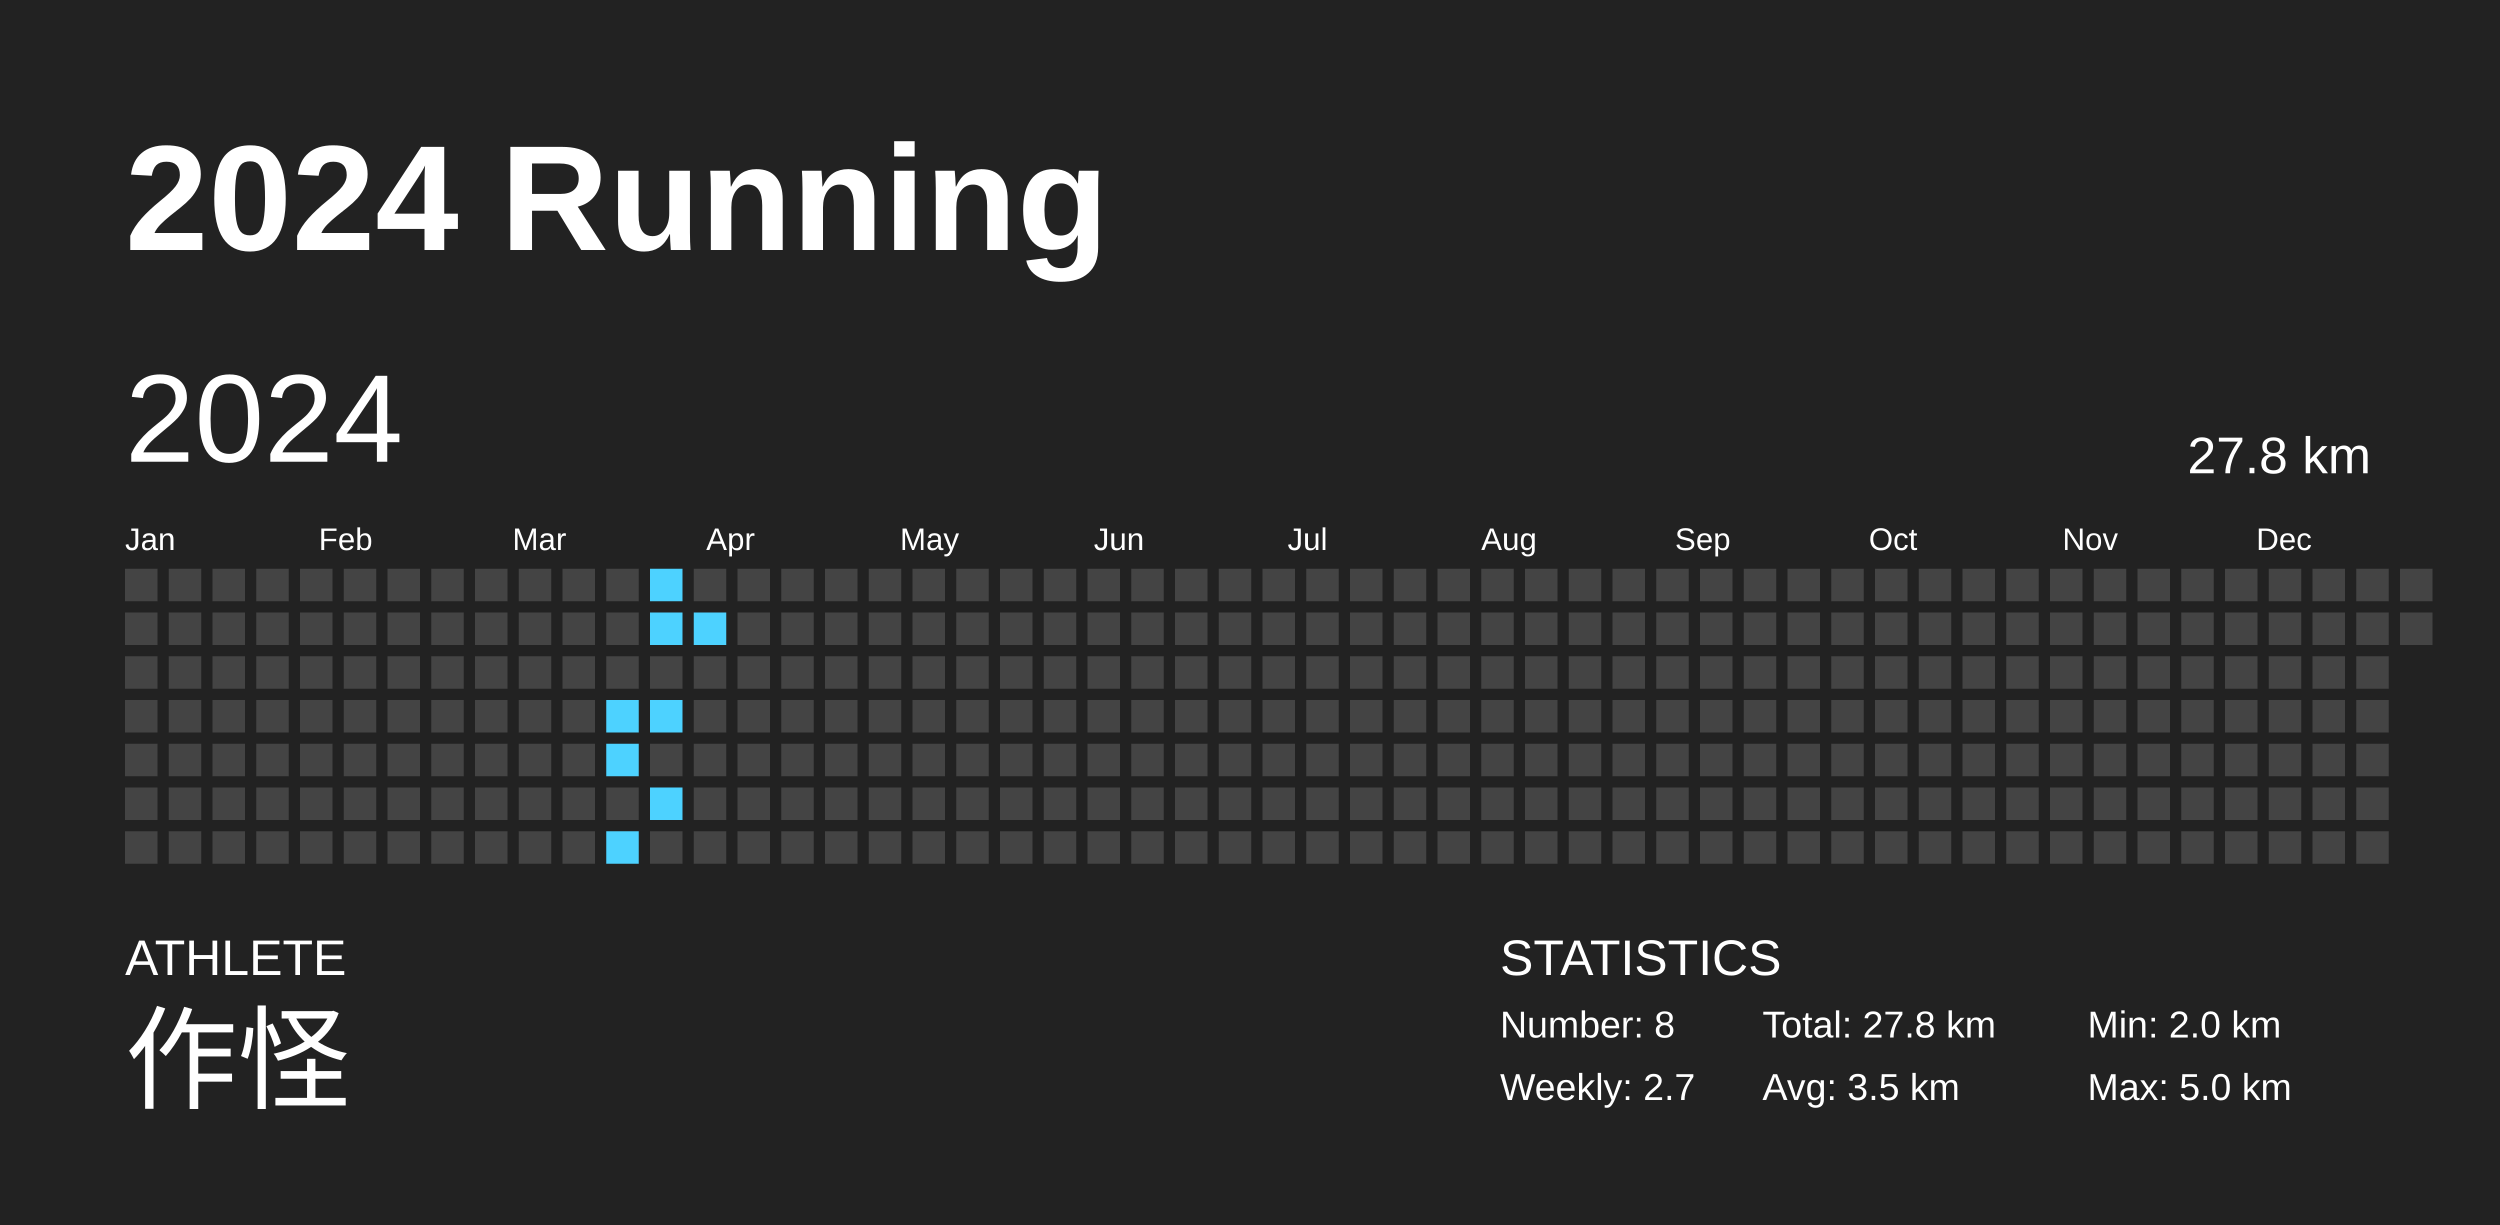
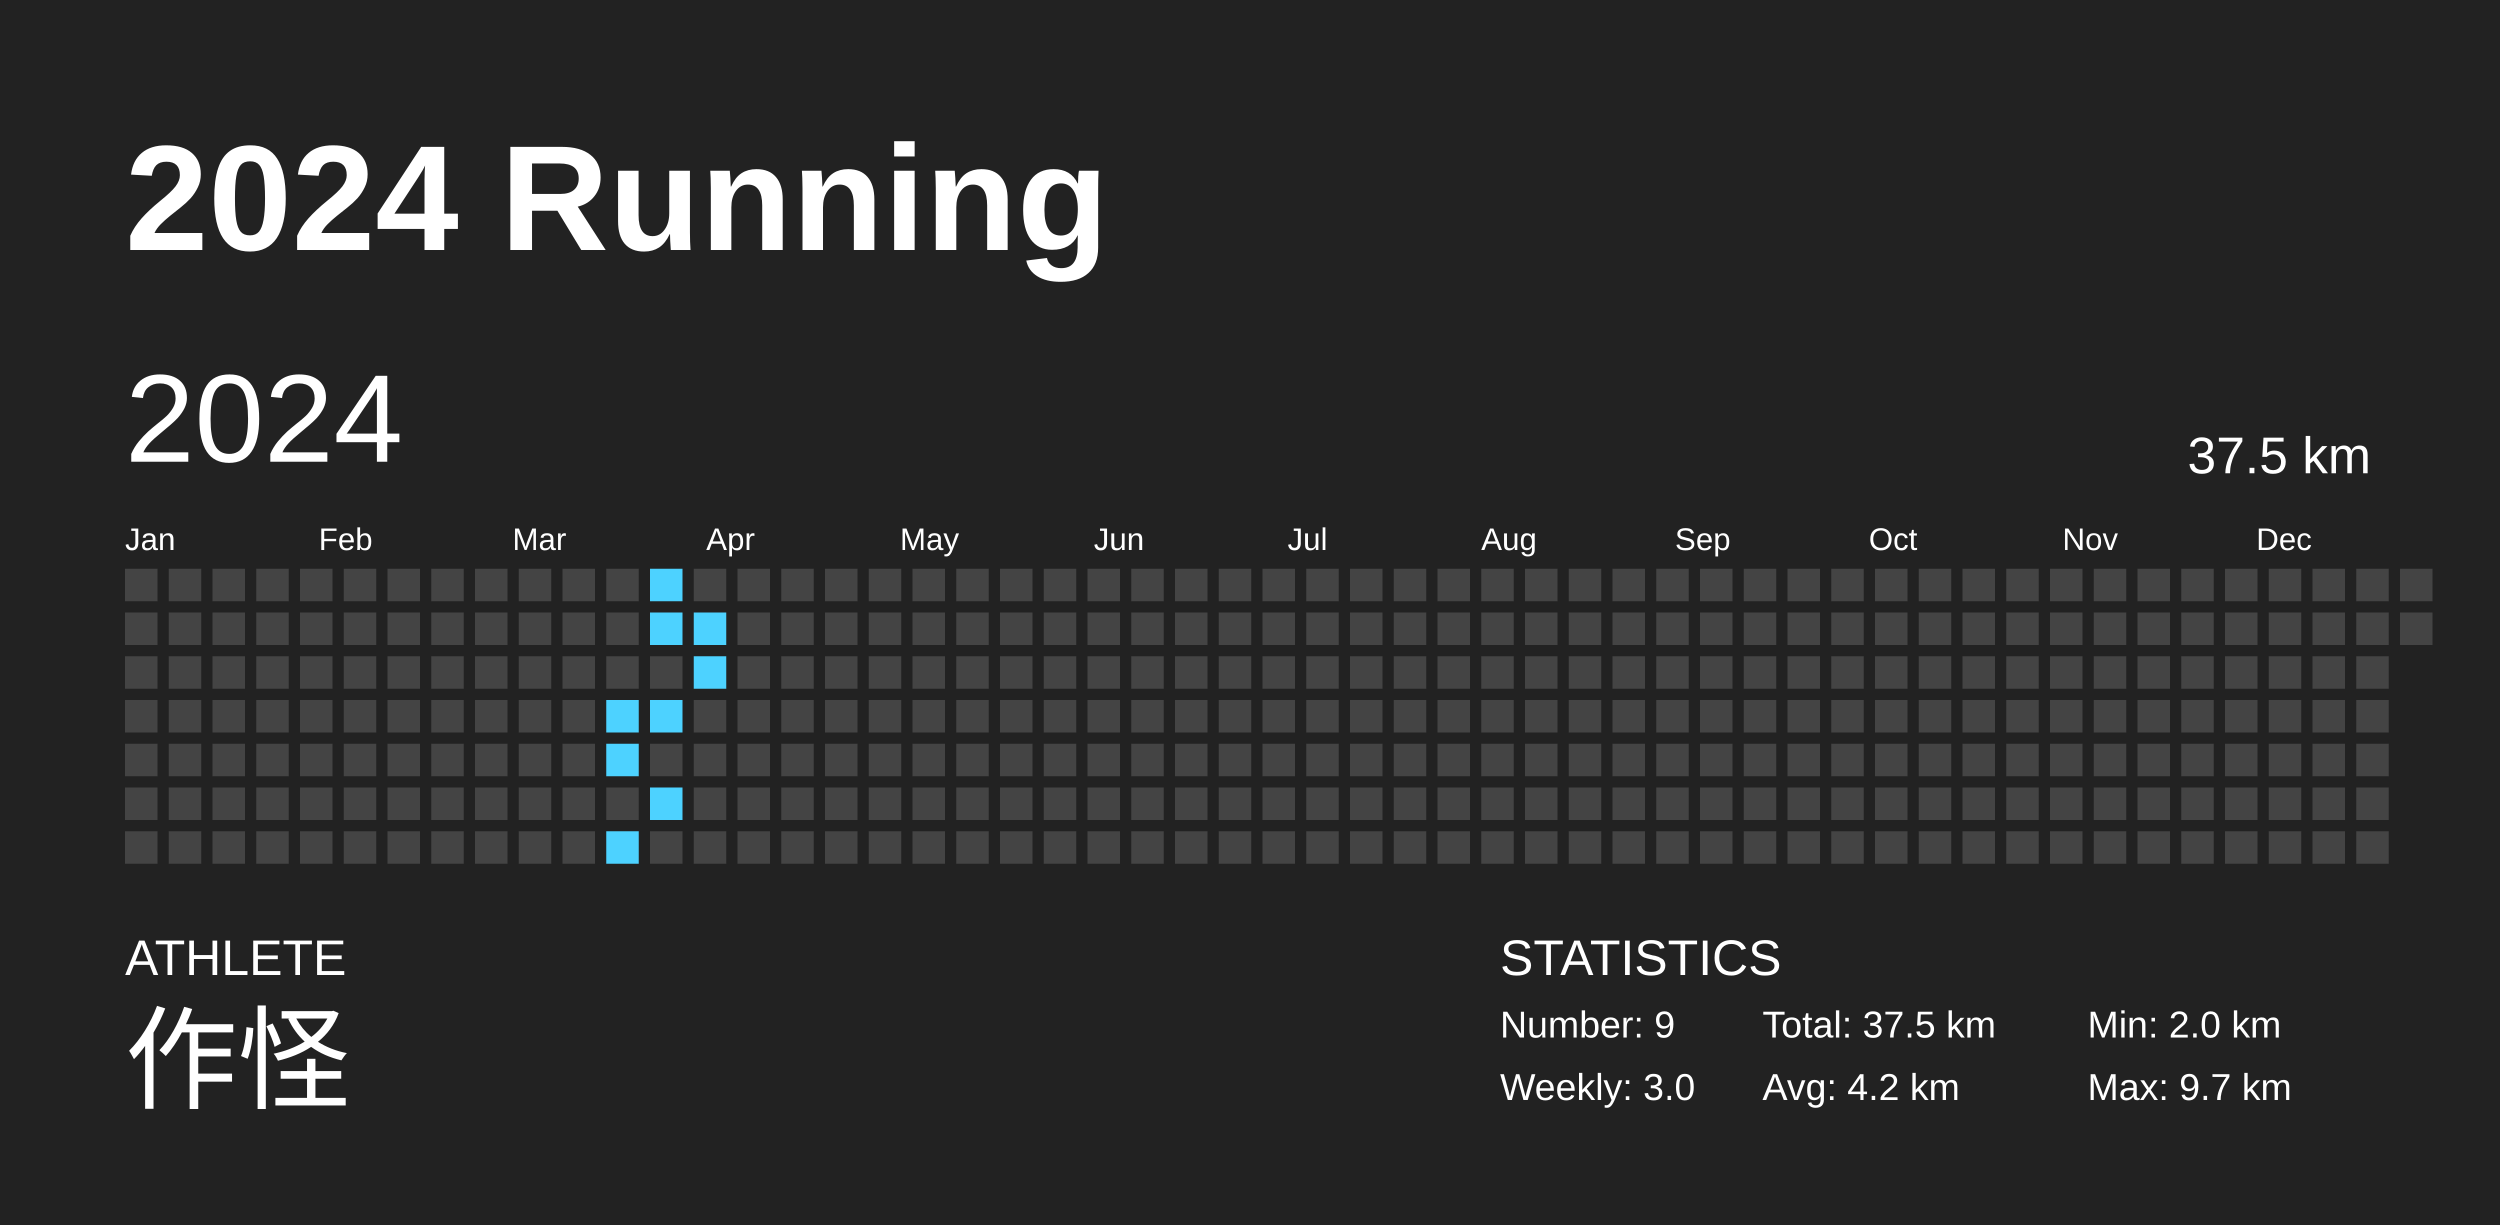
<svg xmlns="http://www.w3.org/2000/svg" baseProfile="full" height="98mm" version="1.1" viewBox="0,0,200,98" width="200mm">
  <defs />
  <rect fill="#222222" height="98" width="200" x="0" y="0" />
  <text fill="#FFFFFF" style="font-size:12px; font-family:Arial; font-weight:bold;" x="10" y="20">2024 Running</text>
  <text fill="#FFFFFF" style="font-size:4px; font-family:Arial" x="10" y="78">ATHLETE</text>
  <text fill="#FFFFFF" style="font-size:9px; font-family:Arial" x="10" y="88">作怪</text>
  <text fill="#FFFFFF" style="font-size:4px; font-family:Arial" x="120" y="78">STATISTICS</text>
-   <text fill="#FFFFFF" style="font-size:3px; font-family:Arial" x="120" y="83">Number: 8</text>
-   <text fill="#FFFFFF" style="font-size:3px; font-family:Arial" x="120" y="88">Weekly: 2.7</text>
-   <text fill="#FFFFFF" style="font-size:3px; font-family:Arial" x="141" y="83">Total: 27.8 km</text>
-   <text fill="#FFFFFF" style="font-size:3px; font-family:Arial" x="141" y="88">Avg: 3.5 km</text>
+   <text fill="#FFFFFF" style="font-size:3px; font-family:Arial" x="120" y="83">Number: 9</text>
+   <text fill="#FFFFFF" style="font-size:3px; font-family:Arial" x="120" y="88">Weekly: 3.0</text>
+   <text fill="#FFFFFF" style="font-size:3px; font-family:Arial" x="141" y="83">Total: 37.5 km</text>
+   <text fill="#FFFFFF" style="font-size:3px; font-family:Arial" x="141" y="88">Avg: 4.2 km</text>
  <text fill="#FFFFFF" style="font-size:3px; font-family:Arial" x="167" y="83">Min: 2.0 km</text>
-   <text fill="#FFFFFF" style="font-size:3px; font-family:Arial" x="167" y="88">Max: 5.0 km</text>
+   <text fill="#FFFFFF" style="font-size:3px; font-family:Arial" x="167" y="88">Max: 9.7 km</text>
  <text dominant-baseline="hanging" fill="#FFFFFF" style="font-size:10.0px; font-family:Arial;" x="10" y="30">2024</text>
-   <text dominant-baseline="hanging" fill="#FFFFFF" style="font-size:4.125px; font-family:Arial;" x="175" y="35">27.8 km</text>
+   <text dominant-baseline="hanging" fill="#FFFFFF" style="font-size:4.125px; font-family:Arial;" x="175" y="35">37.5 km</text>
  <text fill="#FFFFFF" style="font-size:2.5px; font-family:Arial" x="10.0" y="44">Jan</text>
  <text fill="#FFFFFF" style="font-size:2.5px; font-family:Arial" x="25.5" y="44">Feb</text>
  <text fill="#FFFFFF" style="font-size:2.5px; font-family:Arial" x="41.0" y="44">Mar</text>
  <text fill="#FFFFFF" style="font-size:2.5px; font-family:Arial" x="56.5" y="44">Apr</text>
  <text fill="#FFFFFF" style="font-size:2.5px; font-family:Arial" x="72.0" y="44">May</text>
  <text fill="#FFFFFF" style="font-size:2.5px; font-family:Arial" x="87.5" y="44">Jun</text>
  <text fill="#FFFFFF" style="font-size:2.5px; font-family:Arial" x="103.0" y="44">Jul</text>
  <text fill="#FFFFFF" style="font-size:2.5px; font-family:Arial" x="118.5" y="44">Aug</text>
  <text fill="#FFFFFF" style="font-size:2.5px; font-family:Arial" x="134.0" y="44">Sep</text>
  <text fill="#FFFFFF" style="font-size:2.5px; font-family:Arial" x="149.5" y="44">Oct</text>
  <text fill="#FFFFFF" style="font-size:2.5px; font-family:Arial" x="165.0" y="44">Nov</text>
  <text fill="#FFFFFF" style="font-size:2.5px; font-family:Arial" x="180.5" y="44">Dec</text>
  <rect fill="#444444" height="2.6" width="2.6" x="10.0" y="45.5" />
  <rect fill="#444444" height="2.6" width="2.6" x="10.0" y="49.0" />
  <rect fill="#444444" height="2.6" width="2.6" x="10.0" y="52.5" />
  <rect fill="#444444" height="2.6" width="2.6" x="10.0" y="56.0" />
  <rect fill="#444444" height="2.6" width="2.6" x="10.0" y="59.5" />
  <rect fill="#444444" height="2.6" width="2.6" x="10.0" y="63.0" />
  <rect fill="#444444" height="2.6" width="2.6" x="10.0" y="66.5" />
  <rect fill="#444444" height="2.6" width="2.6" x="13.5" y="45.5" />
  <rect fill="#444444" height="2.6" width="2.6" x="13.5" y="49.0" />
  <rect fill="#444444" height="2.6" width="2.6" x="13.5" y="52.5" />
  <rect fill="#444444" height="2.6" width="2.6" x="13.5" y="56.0" />
  <rect fill="#444444" height="2.6" width="2.6" x="13.5" y="59.5" />
  <rect fill="#444444" height="2.6" width="2.6" x="13.5" y="63.0" />
  <rect fill="#444444" height="2.6" width="2.6" x="13.5" y="66.5" />
  <rect fill="#444444" height="2.6" width="2.6" x="17.0" y="45.5" />
  <rect fill="#444444" height="2.6" width="2.6" x="17.0" y="49.0" />
  <rect fill="#444444" height="2.6" width="2.6" x="17.0" y="52.5" />
  <rect fill="#444444" height="2.6" width="2.6" x="17.0" y="56.0" />
  <rect fill="#444444" height="2.6" width="2.6" x="17.0" y="59.5" />
  <rect fill="#444444" height="2.6" width="2.6" x="17.0" y="63.0" />
  <rect fill="#444444" height="2.6" width="2.6" x="17.0" y="66.5" />
  <rect fill="#444444" height="2.6" width="2.6" x="20.5" y="45.5" />
  <rect fill="#444444" height="2.6" width="2.6" x="20.5" y="49.0" />
  <rect fill="#444444" height="2.6" width="2.6" x="20.5" y="52.5" />
  <rect fill="#444444" height="2.6" width="2.6" x="20.5" y="56.0" />
  <rect fill="#444444" height="2.6" width="2.6" x="20.5" y="59.5" />
  <rect fill="#444444" height="2.6" width="2.6" x="20.5" y="63.0" />
  <rect fill="#444444" height="2.6" width="2.6" x="20.5" y="66.5" />
  <rect fill="#444444" height="2.6" width="2.6" x="24.0" y="45.5" />
  <rect fill="#444444" height="2.6" width="2.6" x="24.0" y="49.0" />
  <rect fill="#444444" height="2.6" width="2.6" x="24.0" y="52.5" />
  <rect fill="#444444" height="2.6" width="2.6" x="24.0" y="56.0" />
  <rect fill="#444444" height="2.6" width="2.6" x="24.0" y="59.5" />
  <rect fill="#444444" height="2.6" width="2.6" x="24.0" y="63.0" />
  <rect fill="#444444" height="2.6" width="2.6" x="24.0" y="66.5" />
  <rect fill="#444444" height="2.6" width="2.6" x="27.5" y="45.5" />
  <rect fill="#444444" height="2.6" width="2.6" x="27.5" y="49.0" />
  <rect fill="#444444" height="2.6" width="2.6" x="27.5" y="52.5" />
  <rect fill="#444444" height="2.6" width="2.6" x="27.5" y="56.0" />
  <rect fill="#444444" height="2.6" width="2.6" x="27.5" y="59.5" />
  <rect fill="#444444" height="2.6" width="2.6" x="27.5" y="63.0" />
  <rect fill="#444444" height="2.6" width="2.6" x="27.5" y="66.5" />
  <rect fill="#444444" height="2.6" width="2.6" x="31.0" y="45.5" />
  <rect fill="#444444" height="2.6" width="2.6" x="31.0" y="49.0" />
  <rect fill="#444444" height="2.6" width="2.6" x="31.0" y="52.5" />
  <rect fill="#444444" height="2.6" width="2.6" x="31.0" y="56.0" />
  <rect fill="#444444" height="2.6" width="2.6" x="31.0" y="59.5" />
  <rect fill="#444444" height="2.6" width="2.6" x="31.0" y="63.0" />
  <rect fill="#444444" height="2.6" width="2.6" x="31.0" y="66.5" />
  <rect fill="#444444" height="2.6" width="2.6" x="34.5" y="45.5" />
  <rect fill="#444444" height="2.6" width="2.6" x="34.5" y="49.0" />
  <rect fill="#444444" height="2.6" width="2.6" x="34.5" y="52.5" />
  <rect fill="#444444" height="2.6" width="2.6" x="34.5" y="56.0" />
  <rect fill="#444444" height="2.6" width="2.6" x="34.5" y="59.5" />
  <rect fill="#444444" height="2.6" width="2.6" x="34.5" y="63.0" />
  <rect fill="#444444" height="2.6" width="2.6" x="34.5" y="66.5" />
  <rect fill="#444444" height="2.6" width="2.6" x="38.0" y="45.5" />
  <rect fill="#444444" height="2.6" width="2.6" x="38.0" y="49.0" />
  <rect fill="#444444" height="2.6" width="2.6" x="38.0" y="52.5" />
  <rect fill="#444444" height="2.6" width="2.6" x="38.0" y="56.0" />
  <rect fill="#444444" height="2.6" width="2.6" x="38.0" y="59.5" />
  <rect fill="#444444" height="2.6" width="2.6" x="38.0" y="63.0" />
  <rect fill="#444444" height="2.6" width="2.6" x="38.0" y="66.5" />
  <rect fill="#444444" height="2.6" width="2.6" x="41.5" y="45.5" />
  <rect fill="#444444" height="2.6" width="2.6" x="41.5" y="49.0" />
  <rect fill="#444444" height="2.6" width="2.6" x="41.5" y="52.5" />
  <rect fill="#444444" height="2.6" width="2.6" x="41.5" y="56.0" />
  <rect fill="#444444" height="2.6" width="2.6" x="41.5" y="59.5" />
  <rect fill="#444444" height="2.6" width="2.6" x="41.5" y="63.0" />
  <rect fill="#444444" height="2.6" width="2.6" x="41.5" y="66.5" />
  <rect fill="#444444" height="2.6" width="2.6" x="45.0" y="45.5" />
  <rect fill="#444444" height="2.6" width="2.6" x="45.0" y="49.0" />
  <rect fill="#444444" height="2.6" width="2.6" x="45.0" y="52.5" />
  <rect fill="#444444" height="2.6" width="2.6" x="45.0" y="56.0" />
  <rect fill="#444444" height="2.6" width="2.6" x="45.0" y="59.5" />
  <rect fill="#444444" height="2.6" width="2.6" x="45.0" y="63.0" />
  <rect fill="#444444" height="2.6" width="2.6" x="45.0" y="66.5" />
  <rect fill="#444444" height="2.6" width="2.6" x="48.5" y="45.5" />
  <rect fill="#444444" height="2.6" width="2.6" x="48.5" y="49.0" />
  <rect fill="#444444" height="2.6" width="2.6" x="48.5" y="52.5" />
  <rect fill="#4dd2ff" height="2.6" width="2.6" x="48.5" y="56.0" />
  <rect fill="#4dd2ff" height="2.6" width="2.6" x="48.5" y="59.5" />
  <rect fill="#444444" height="2.6" width="2.6" x="48.5" y="63.0" />
  <rect fill="#4dd2ff" height="2.6" width="2.6" x="48.5" y="66.5" />
  <rect fill="#4dd2ff" height="2.6" width="2.6" x="52.0" y="45.5" />
  <rect fill="#4dd2ff" height="2.6" width="2.6" x="52.0" y="49.0" />
  <rect fill="#444444" height="2.6" width="2.6" x="52.0" y="52.5" />
  <rect fill="#4dd2ff" height="2.6" width="2.6" x="52.0" y="56.0" />
  <rect fill="#444444" height="2.6" width="2.6" x="52.0" y="59.5" />
  <rect fill="#4dd2ff" height="2.6" width="2.6" x="52.0" y="63.0" />
  <rect fill="#444444" height="2.6" width="2.6" x="52.0" y="66.5" />
  <rect fill="#444444" height="2.6" width="2.6" x="55.5" y="45.5" />
  <rect fill="#4dd2ff" height="2.6" width="2.6" x="55.5" y="49.0" />
-   <rect fill="#444444" height="2.6" width="2.6" x="55.5" y="52.5" />
+   <rect fill="#4dd2ff" height="2.6" width="2.6" x="55.5" y="52.5" />
  <rect fill="#444444" height="2.6" width="2.6" x="55.5" y="56.0" />
  <rect fill="#444444" height="2.6" width="2.6" x="55.5" y="59.5" />
  <rect fill="#444444" height="2.6" width="2.6" x="55.5" y="63.0" />
  <rect fill="#444444" height="2.6" width="2.6" x="55.5" y="66.5" />
  <rect fill="#444444" height="2.6" width="2.6" x="59.0" y="45.5" />
  <rect fill="#444444" height="2.6" width="2.6" x="59.0" y="49.0" />
  <rect fill="#444444" height="2.6" width="2.6" x="59.0" y="52.5" />
  <rect fill="#444444" height="2.6" width="2.6" x="59.0" y="56.0" />
  <rect fill="#444444" height="2.6" width="2.6" x="59.0" y="59.5" />
  <rect fill="#444444" height="2.6" width="2.6" x="59.0" y="63.0" />
  <rect fill="#444444" height="2.6" width="2.6" x="59.0" y="66.5" />
  <rect fill="#444444" height="2.6" width="2.6" x="62.5" y="45.5" />
  <rect fill="#444444" height="2.6" width="2.6" x="62.5" y="49.0" />
  <rect fill="#444444" height="2.6" width="2.6" x="62.5" y="52.5" />
  <rect fill="#444444" height="2.6" width="2.6" x="62.5" y="56.0" />
  <rect fill="#444444" height="2.6" width="2.6" x="62.5" y="59.5" />
  <rect fill="#444444" height="2.6" width="2.6" x="62.5" y="63.0" />
  <rect fill="#444444" height="2.6" width="2.6" x="62.5" y="66.5" />
  <rect fill="#444444" height="2.6" width="2.6" x="66.0" y="45.5" />
  <rect fill="#444444" height="2.6" width="2.6" x="66.0" y="49.0" />
  <rect fill="#444444" height="2.6" width="2.6" x="66.0" y="52.5" />
  <rect fill="#444444" height="2.6" width="2.6" x="66.0" y="56.0" />
  <rect fill="#444444" height="2.6" width="2.6" x="66.0" y="59.5" />
  <rect fill="#444444" height="2.6" width="2.6" x="66.0" y="63.0" />
  <rect fill="#444444" height="2.6" width="2.6" x="66.0" y="66.5" />
  <rect fill="#444444" height="2.6" width="2.6" x="69.5" y="45.5" />
  <rect fill="#444444" height="2.6" width="2.6" x="69.5" y="49.0" />
  <rect fill="#444444" height="2.6" width="2.6" x="69.5" y="52.5" />
  <rect fill="#444444" height="2.6" width="2.6" x="69.5" y="56.0" />
  <rect fill="#444444" height="2.6" width="2.6" x="69.5" y="59.5" />
  <rect fill="#444444" height="2.6" width="2.6" x="69.5" y="63.0" />
  <rect fill="#444444" height="2.6" width="2.6" x="69.5" y="66.5" />
  <rect fill="#444444" height="2.6" width="2.6" x="73.0" y="45.5" />
  <rect fill="#444444" height="2.6" width="2.6" x="73.0" y="49.0" />
  <rect fill="#444444" height="2.6" width="2.6" x="73.0" y="52.5" />
  <rect fill="#444444" height="2.6" width="2.6" x="73.0" y="56.0" />
  <rect fill="#444444" height="2.6" width="2.6" x="73.0" y="59.5" />
  <rect fill="#444444" height="2.6" width="2.6" x="73.0" y="63.0" />
  <rect fill="#444444" height="2.6" width="2.6" x="73.0" y="66.5" />
  <rect fill="#444444" height="2.6" width="2.6" x="76.5" y="45.5" />
  <rect fill="#444444" height="2.6" width="2.6" x="76.5" y="49.0" />
  <rect fill="#444444" height="2.6" width="2.6" x="76.5" y="52.5" />
  <rect fill="#444444" height="2.6" width="2.6" x="76.5" y="56.0" />
  <rect fill="#444444" height="2.6" width="2.6" x="76.5" y="59.5" />
  <rect fill="#444444" height="2.6" width="2.6" x="76.5" y="63.0" />
  <rect fill="#444444" height="2.6" width="2.6" x="76.5" y="66.5" />
  <rect fill="#444444" height="2.6" width="2.6" x="80.0" y="45.5" />
  <rect fill="#444444" height="2.6" width="2.6" x="80.0" y="49.0" />
  <rect fill="#444444" height="2.6" width="2.6" x="80.0" y="52.5" />
  <rect fill="#444444" height="2.6" width="2.6" x="80.0" y="56.0" />
  <rect fill="#444444" height="2.6" width="2.6" x="80.0" y="59.5" />
  <rect fill="#444444" height="2.6" width="2.6" x="80.0" y="63.0" />
  <rect fill="#444444" height="2.6" width="2.6" x="80.0" y="66.5" />
  <rect fill="#444444" height="2.6" width="2.6" x="83.5" y="45.5" />
  <rect fill="#444444" height="2.6" width="2.6" x="83.5" y="49.0" />
  <rect fill="#444444" height="2.6" width="2.6" x="83.5" y="52.5" />
  <rect fill="#444444" height="2.6" width="2.6" x="83.5" y="56.0" />
  <rect fill="#444444" height="2.6" width="2.6" x="83.5" y="59.5" />
  <rect fill="#444444" height="2.6" width="2.6" x="83.5" y="63.0" />
  <rect fill="#444444" height="2.6" width="2.6" x="83.5" y="66.5" />
  <rect fill="#444444" height="2.6" width="2.6" x="87.0" y="45.5" />
  <rect fill="#444444" height="2.6" width="2.6" x="87.0" y="49.0" />
  <rect fill="#444444" height="2.6" width="2.6" x="87.0" y="52.5" />
  <rect fill="#444444" height="2.6" width="2.6" x="87.0" y="56.0" />
  <rect fill="#444444" height="2.6" width="2.6" x="87.0" y="59.5" />
  <rect fill="#444444" height="2.6" width="2.6" x="87.0" y="63.0" />
  <rect fill="#444444" height="2.6" width="2.6" x="87.0" y="66.5" />
  <rect fill="#444444" height="2.6" width="2.6" x="90.5" y="45.5" />
  <rect fill="#444444" height="2.6" width="2.6" x="90.5" y="49.0" />
  <rect fill="#444444" height="2.6" width="2.6" x="90.5" y="52.5" />
  <rect fill="#444444" height="2.6" width="2.6" x="90.5" y="56.0" />
  <rect fill="#444444" height="2.6" width="2.6" x="90.5" y="59.5" />
  <rect fill="#444444" height="2.6" width="2.6" x="90.5" y="63.0" />
  <rect fill="#444444" height="2.6" width="2.6" x="90.5" y="66.5" />
  <rect fill="#444444" height="2.6" width="2.6" x="94.0" y="45.5" />
  <rect fill="#444444" height="2.6" width="2.6" x="94.0" y="49.0" />
  <rect fill="#444444" height="2.6" width="2.6" x="94.0" y="52.5" />
  <rect fill="#444444" height="2.6" width="2.6" x="94.0" y="56.0" />
  <rect fill="#444444" height="2.6" width="2.6" x="94.0" y="59.5" />
  <rect fill="#444444" height="2.6" width="2.6" x="94.0" y="63.0" />
  <rect fill="#444444" height="2.6" width="2.6" x="94.0" y="66.5" />
  <rect fill="#444444" height="2.6" width="2.6" x="97.5" y="45.5" />
  <rect fill="#444444" height="2.6" width="2.6" x="97.5" y="49.0" />
  <rect fill="#444444" height="2.6" width="2.6" x="97.5" y="52.5" />
  <rect fill="#444444" height="2.6" width="2.6" x="97.5" y="56.0" />
  <rect fill="#444444" height="2.6" width="2.6" x="97.5" y="59.5" />
  <rect fill="#444444" height="2.6" width="2.6" x="97.5" y="63.0" />
  <rect fill="#444444" height="2.6" width="2.6" x="97.5" y="66.5" />
  <rect fill="#444444" height="2.6" width="2.6" x="101.0" y="45.5" />
  <rect fill="#444444" height="2.6" width="2.6" x="101.0" y="49.0" />
  <rect fill="#444444" height="2.6" width="2.6" x="101.0" y="52.5" />
  <rect fill="#444444" height="2.6" width="2.6" x="101.0" y="56.0" />
  <rect fill="#444444" height="2.6" width="2.6" x="101.0" y="59.5" />
  <rect fill="#444444" height="2.6" width="2.6" x="101.0" y="63.0" />
  <rect fill="#444444" height="2.6" width="2.6" x="101.0" y="66.5" />
  <rect fill="#444444" height="2.6" width="2.6" x="104.5" y="45.5" />
  <rect fill="#444444" height="2.6" width="2.6" x="104.5" y="49.0" />
  <rect fill="#444444" height="2.6" width="2.6" x="104.5" y="52.5" />
  <rect fill="#444444" height="2.6" width="2.6" x="104.5" y="56.0" />
  <rect fill="#444444" height="2.6" width="2.6" x="104.5" y="59.5" />
  <rect fill="#444444" height="2.6" width="2.6" x="104.5" y="63.0" />
  <rect fill="#444444" height="2.6" width="2.6" x="104.5" y="66.5" />
  <rect fill="#444444" height="2.6" width="2.6" x="108.0" y="45.5" />
  <rect fill="#444444" height="2.6" width="2.6" x="108.0" y="49.0" />
  <rect fill="#444444" height="2.6" width="2.6" x="108.0" y="52.5" />
  <rect fill="#444444" height="2.6" width="2.6" x="108.0" y="56.0" />
  <rect fill="#444444" height="2.6" width="2.6" x="108.0" y="59.5" />
  <rect fill="#444444" height="2.6" width="2.6" x="108.0" y="63.0" />
  <rect fill="#444444" height="2.6" width="2.6" x="108.0" y="66.5" />
  <rect fill="#444444" height="2.6" width="2.6" x="111.5" y="45.5" />
  <rect fill="#444444" height="2.6" width="2.6" x="111.5" y="49.0" />
  <rect fill="#444444" height="2.6" width="2.6" x="111.5" y="52.5" />
  <rect fill="#444444" height="2.6" width="2.6" x="111.5" y="56.0" />
  <rect fill="#444444" height="2.6" width="2.6" x="111.5" y="59.5" />
  <rect fill="#444444" height="2.6" width="2.6" x="111.5" y="63.0" />
  <rect fill="#444444" height="2.6" width="2.6" x="111.5" y="66.5" />
  <rect fill="#444444" height="2.6" width="2.6" x="115.0" y="45.5" />
  <rect fill="#444444" height="2.6" width="2.6" x="115.0" y="49.0" />
  <rect fill="#444444" height="2.6" width="2.6" x="115.0" y="52.5" />
  <rect fill="#444444" height="2.6" width="2.6" x="115.0" y="56.0" />
  <rect fill="#444444" height="2.6" width="2.6" x="115.0" y="59.5" />
  <rect fill="#444444" height="2.6" width="2.6" x="115.0" y="63.0" />
  <rect fill="#444444" height="2.6" width="2.6" x="115.0" y="66.5" />
  <rect fill="#444444" height="2.6" width="2.6" x="118.5" y="45.5" />
  <rect fill="#444444" height="2.6" width="2.6" x="118.5" y="49.0" />
  <rect fill="#444444" height="2.6" width="2.6" x="118.5" y="52.5" />
  <rect fill="#444444" height="2.6" width="2.6" x="118.5" y="56.0" />
  <rect fill="#444444" height="2.6" width="2.6" x="118.5" y="59.5" />
  <rect fill="#444444" height="2.6" width="2.6" x="118.5" y="63.0" />
  <rect fill="#444444" height="2.6" width="2.6" x="118.5" y="66.5" />
  <rect fill="#444444" height="2.6" width="2.6" x="122.0" y="45.5" />
  <rect fill="#444444" height="2.6" width="2.6" x="122.0" y="49.0" />
  <rect fill="#444444" height="2.6" width="2.6" x="122.0" y="52.5" />
  <rect fill="#444444" height="2.6" width="2.6" x="122.0" y="56.0" />
  <rect fill="#444444" height="2.6" width="2.6" x="122.0" y="59.5" />
  <rect fill="#444444" height="2.6" width="2.6" x="122.0" y="63.0" />
  <rect fill="#444444" height="2.6" width="2.6" x="122.0" y="66.5" />
  <rect fill="#444444" height="2.6" width="2.6" x="125.5" y="45.5" />
  <rect fill="#444444" height="2.6" width="2.6" x="125.5" y="49.0" />
  <rect fill="#444444" height="2.6" width="2.6" x="125.5" y="52.5" />
  <rect fill="#444444" height="2.6" width="2.6" x="125.5" y="56.0" />
  <rect fill="#444444" height="2.6" width="2.6" x="125.5" y="59.5" />
  <rect fill="#444444" height="2.6" width="2.6" x="125.5" y="63.0" />
  <rect fill="#444444" height="2.6" width="2.6" x="125.5" y="66.5" />
  <rect fill="#444444" height="2.6" width="2.6" x="129.0" y="45.5" />
  <rect fill="#444444" height="2.6" width="2.6" x="129.0" y="49.0" />
  <rect fill="#444444" height="2.6" width="2.6" x="129.0" y="52.5" />
  <rect fill="#444444" height="2.6" width="2.6" x="129.0" y="56.0" />
  <rect fill="#444444" height="2.6" width="2.6" x="129.0" y="59.5" />
  <rect fill="#444444" height="2.6" width="2.6" x="129.0" y="63.0" />
  <rect fill="#444444" height="2.6" width="2.6" x="129.0" y="66.5" />
  <rect fill="#444444" height="2.6" width="2.6" x="132.5" y="45.5" />
  <rect fill="#444444" height="2.6" width="2.6" x="132.5" y="49.0" />
  <rect fill="#444444" height="2.6" width="2.6" x="132.5" y="52.5" />
  <rect fill="#444444" height="2.6" width="2.6" x="132.5" y="56.0" />
  <rect fill="#444444" height="2.6" width="2.6" x="132.5" y="59.5" />
  <rect fill="#444444" height="2.6" width="2.6" x="132.5" y="63.0" />
  <rect fill="#444444" height="2.6" width="2.6" x="132.5" y="66.5" />
  <rect fill="#444444" height="2.6" width="2.6" x="136.0" y="45.5" />
  <rect fill="#444444" height="2.6" width="2.6" x="136.0" y="49.0" />
  <rect fill="#444444" height="2.6" width="2.6" x="136.0" y="52.5" />
  <rect fill="#444444" height="2.6" width="2.6" x="136.0" y="56.0" />
  <rect fill="#444444" height="2.6" width="2.6" x="136.0" y="59.5" />
  <rect fill="#444444" height="2.6" width="2.6" x="136.0" y="63.0" />
  <rect fill="#444444" height="2.6" width="2.6" x="136.0" y="66.5" />
  <rect fill="#444444" height="2.6" width="2.6" x="139.5" y="45.5" />
  <rect fill="#444444" height="2.6" width="2.6" x="139.5" y="49.0" />
  <rect fill="#444444" height="2.6" width="2.6" x="139.5" y="52.5" />
  <rect fill="#444444" height="2.6" width="2.6" x="139.5" y="56.0" />
  <rect fill="#444444" height="2.6" width="2.6" x="139.5" y="59.5" />
  <rect fill="#444444" height="2.6" width="2.6" x="139.5" y="63.0" />
  <rect fill="#444444" height="2.6" width="2.6" x="139.5" y="66.5" />
  <rect fill="#444444" height="2.6" width="2.6" x="143.0" y="45.5" />
  <rect fill="#444444" height="2.6" width="2.6" x="143.0" y="49.0" />
  <rect fill="#444444" height="2.6" width="2.6" x="143.0" y="52.5" />
  <rect fill="#444444" height="2.6" width="2.6" x="143.0" y="56.0" />
  <rect fill="#444444" height="2.6" width="2.6" x="143.0" y="59.5" />
  <rect fill="#444444" height="2.6" width="2.6" x="143.0" y="63.0" />
  <rect fill="#444444" height="2.6" width="2.6" x="143.0" y="66.5" />
  <rect fill="#444444" height="2.6" width="2.6" x="146.5" y="45.5" />
  <rect fill="#444444" height="2.6" width="2.6" x="146.5" y="49.0" />
  <rect fill="#444444" height="2.6" width="2.6" x="146.5" y="52.5" />
  <rect fill="#444444" height="2.6" width="2.6" x="146.5" y="56.0" />
  <rect fill="#444444" height="2.6" width="2.6" x="146.5" y="59.5" />
  <rect fill="#444444" height="2.6" width="2.6" x="146.5" y="63.0" />
  <rect fill="#444444" height="2.6" width="2.6" x="146.5" y="66.5" />
  <rect fill="#444444" height="2.6" width="2.6" x="150.0" y="45.5" />
  <rect fill="#444444" height="2.6" width="2.6" x="150.0" y="49.0" />
  <rect fill="#444444" height="2.6" width="2.6" x="150.0" y="52.5" />
  <rect fill="#444444" height="2.6" width="2.6" x="150.0" y="56.0" />
  <rect fill="#444444" height="2.6" width="2.6" x="150.0" y="59.5" />
  <rect fill="#444444" height="2.6" width="2.6" x="150.0" y="63.0" />
  <rect fill="#444444" height="2.6" width="2.6" x="150.0" y="66.5" />
  <rect fill="#444444" height="2.6" width="2.6" x="153.5" y="45.5" />
  <rect fill="#444444" height="2.6" width="2.6" x="153.5" y="49.0" />
  <rect fill="#444444" height="2.6" width="2.6" x="153.5" y="52.5" />
  <rect fill="#444444" height="2.6" width="2.6" x="153.5" y="56.0" />
  <rect fill="#444444" height="2.6" width="2.6" x="153.5" y="59.5" />
  <rect fill="#444444" height="2.6" width="2.6" x="153.5" y="63.0" />
  <rect fill="#444444" height="2.6" width="2.6" x="153.5" y="66.5" />
  <rect fill="#444444" height="2.6" width="2.6" x="157.0" y="45.5" />
  <rect fill="#444444" height="2.6" width="2.6" x="157.0" y="49.0" />
  <rect fill="#444444" height="2.6" width="2.6" x="157.0" y="52.5" />
  <rect fill="#444444" height="2.6" width="2.6" x="157.0" y="56.0" />
  <rect fill="#444444" height="2.6" width="2.6" x="157.0" y="59.5" />
  <rect fill="#444444" height="2.6" width="2.6" x="157.0" y="63.0" />
  <rect fill="#444444" height="2.6" width="2.6" x="157.0" y="66.5" />
  <rect fill="#444444" height="2.6" width="2.6" x="160.5" y="45.5" />
  <rect fill="#444444" height="2.6" width="2.6" x="160.5" y="49.0" />
  <rect fill="#444444" height="2.6" width="2.6" x="160.5" y="52.5" />
  <rect fill="#444444" height="2.6" width="2.6" x="160.5" y="56.0" />
  <rect fill="#444444" height="2.6" width="2.6" x="160.5" y="59.5" />
  <rect fill="#444444" height="2.6" width="2.6" x="160.5" y="63.0" />
  <rect fill="#444444" height="2.6" width="2.6" x="160.5" y="66.5" />
  <rect fill="#444444" height="2.6" width="2.6" x="164.0" y="45.5" />
  <rect fill="#444444" height="2.6" width="2.6" x="164.0" y="49.0" />
  <rect fill="#444444" height="2.6" width="2.6" x="164.0" y="52.5" />
  <rect fill="#444444" height="2.6" width="2.6" x="164.0" y="56.0" />
  <rect fill="#444444" height="2.6" width="2.6" x="164.0" y="59.5" />
  <rect fill="#444444" height="2.6" width="2.6" x="164.0" y="63.0" />
  <rect fill="#444444" height="2.6" width="2.6" x="164.0" y="66.5" />
  <rect fill="#444444" height="2.6" width="2.6" x="167.5" y="45.5" />
  <rect fill="#444444" height="2.6" width="2.6" x="167.5" y="49.0" />
  <rect fill="#444444" height="2.6" width="2.6" x="167.5" y="52.5" />
  <rect fill="#444444" height="2.6" width="2.6" x="167.5" y="56.0" />
  <rect fill="#444444" height="2.6" width="2.6" x="167.5" y="59.5" />
  <rect fill="#444444" height="2.6" width="2.6" x="167.5" y="63.0" />
  <rect fill="#444444" height="2.6" width="2.6" x="167.5" y="66.5" />
  <rect fill="#444444" height="2.6" width="2.6" x="171.0" y="45.5" />
  <rect fill="#444444" height="2.6" width="2.6" x="171.0" y="49.0" />
  <rect fill="#444444" height="2.6" width="2.6" x="171.0" y="52.5" />
  <rect fill="#444444" height="2.6" width="2.6" x="171.0" y="56.0" />
  <rect fill="#444444" height="2.6" width="2.6" x="171.0" y="59.5" />
  <rect fill="#444444" height="2.6" width="2.6" x="171.0" y="63.0" />
  <rect fill="#444444" height="2.6" width="2.6" x="171.0" y="66.5" />
  <rect fill="#444444" height="2.6" width="2.6" x="174.5" y="45.5" />
  <rect fill="#444444" height="2.6" width="2.6" x="174.5" y="49.0" />
  <rect fill="#444444" height="2.6" width="2.6" x="174.5" y="52.5" />
  <rect fill="#444444" height="2.6" width="2.6" x="174.5" y="56.0" />
  <rect fill="#444444" height="2.6" width="2.6" x="174.5" y="59.5" />
  <rect fill="#444444" height="2.6" width="2.6" x="174.5" y="63.0" />
  <rect fill="#444444" height="2.6" width="2.6" x="174.5" y="66.5" />
  <rect fill="#444444" height="2.6" width="2.6" x="178.0" y="45.5" />
  <rect fill="#444444" height="2.6" width="2.6" x="178.0" y="49.0" />
  <rect fill="#444444" height="2.6" width="2.6" x="178.0" y="52.5" />
  <rect fill="#444444" height="2.6" width="2.6" x="178.0" y="56.0" />
  <rect fill="#444444" height="2.6" width="2.6" x="178.0" y="59.5" />
  <rect fill="#444444" height="2.6" width="2.6" x="178.0" y="63.0" />
  <rect fill="#444444" height="2.6" width="2.6" x="178.0" y="66.5" />
  <rect fill="#444444" height="2.6" width="2.6" x="181.5" y="45.5" />
  <rect fill="#444444" height="2.6" width="2.6" x="181.5" y="49.0" />
  <rect fill="#444444" height="2.6" width="2.6" x="181.5" y="52.5" />
  <rect fill="#444444" height="2.6" width="2.6" x="181.5" y="56.0" />
  <rect fill="#444444" height="2.6" width="2.6" x="181.5" y="59.5" />
  <rect fill="#444444" height="2.6" width="2.6" x="181.5" y="63.0" />
  <rect fill="#444444" height="2.6" width="2.6" x="181.5" y="66.5" />
  <rect fill="#444444" height="2.6" width="2.6" x="185.0" y="45.5" />
  <rect fill="#444444" height="2.6" width="2.6" x="185.0" y="49.0" />
  <rect fill="#444444" height="2.6" width="2.6" x="185.0" y="52.5" />
  <rect fill="#444444" height="2.6" width="2.6" x="185.0" y="56.0" />
  <rect fill="#444444" height="2.6" width="2.6" x="185.0" y="59.5" />
  <rect fill="#444444" height="2.6" width="2.6" x="185.0" y="63.0" />
  <rect fill="#444444" height="2.6" width="2.6" x="185.0" y="66.5" />
  <rect fill="#444444" height="2.6" width="2.6" x="188.5" y="45.5" />
  <rect fill="#444444" height="2.6" width="2.6" x="188.5" y="49.0" />
  <rect fill="#444444" height="2.6" width="2.6" x="188.5" y="52.5" />
  <rect fill="#444444" height="2.6" width="2.6" x="188.5" y="56.0" />
  <rect fill="#444444" height="2.6" width="2.6" x="188.5" y="59.5" />
  <rect fill="#444444" height="2.6" width="2.6" x="188.5" y="63.0" />
  <rect fill="#444444" height="2.6" width="2.6" x="188.5" y="66.5" />
  <rect fill="#444444" height="2.6" width="2.6" x="192.0" y="45.5" />
  <rect fill="#444444" height="2.6" width="2.6" x="192.0" y="49.0" />
</svg>
